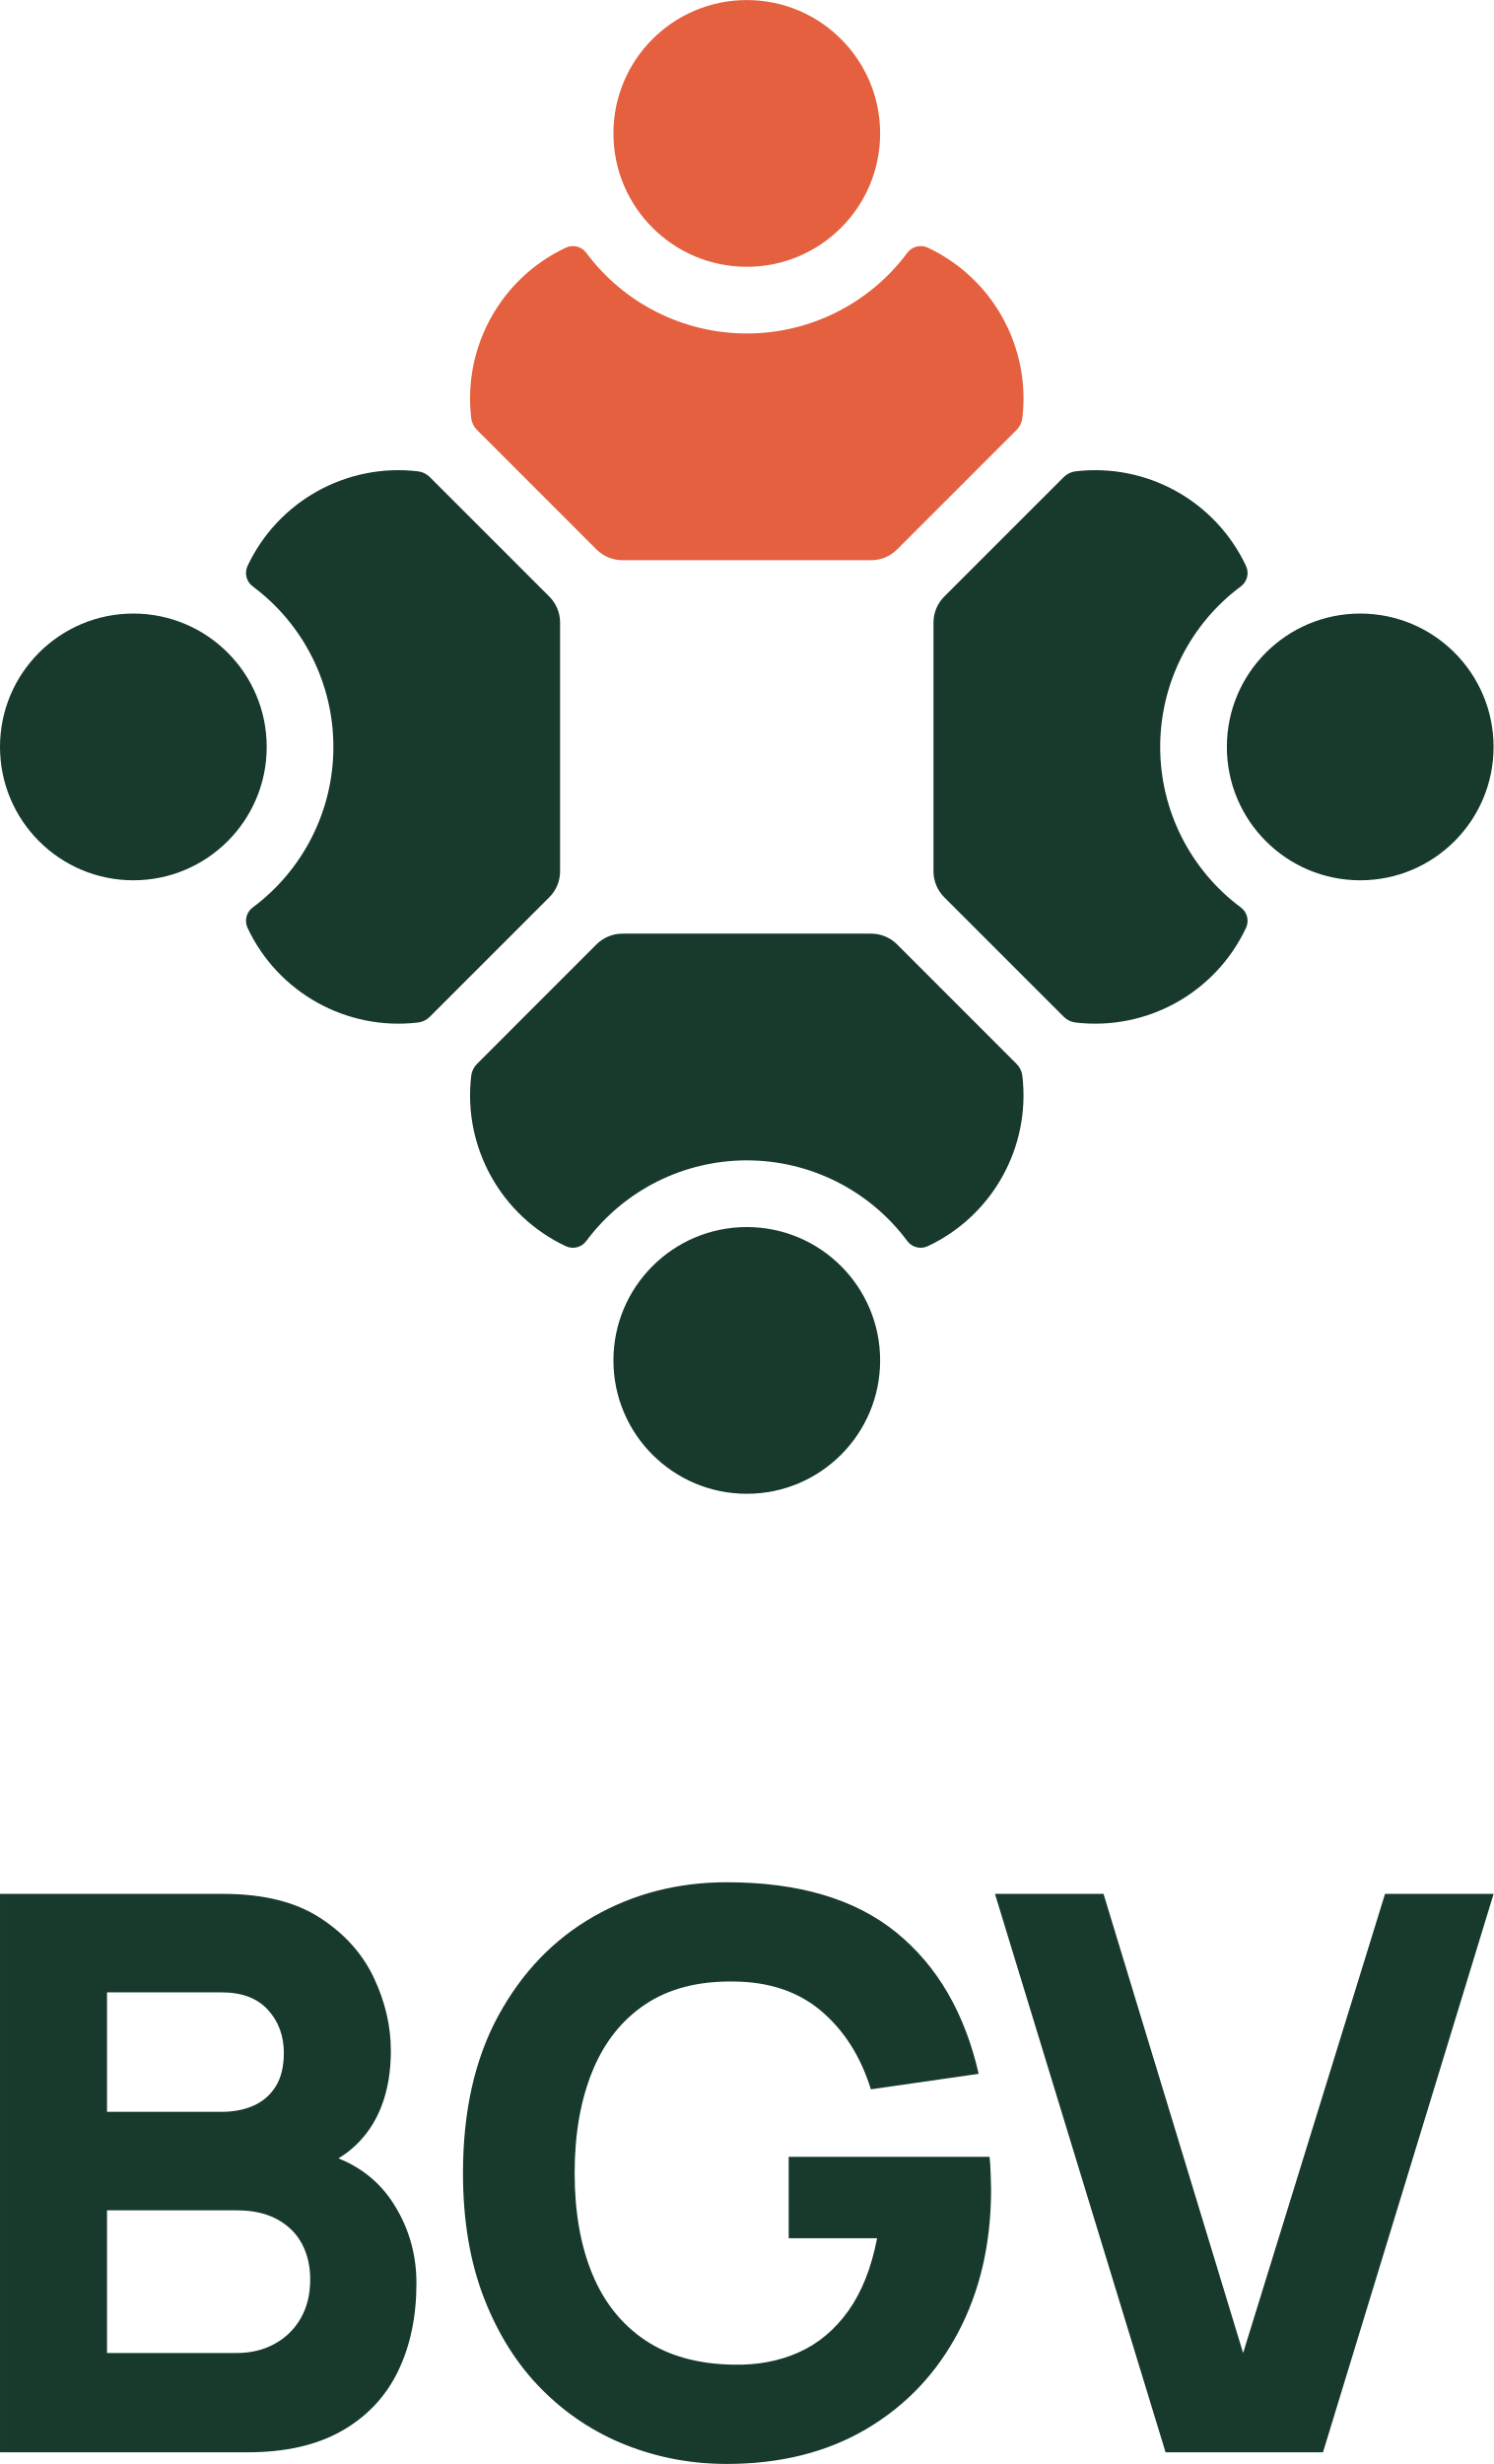
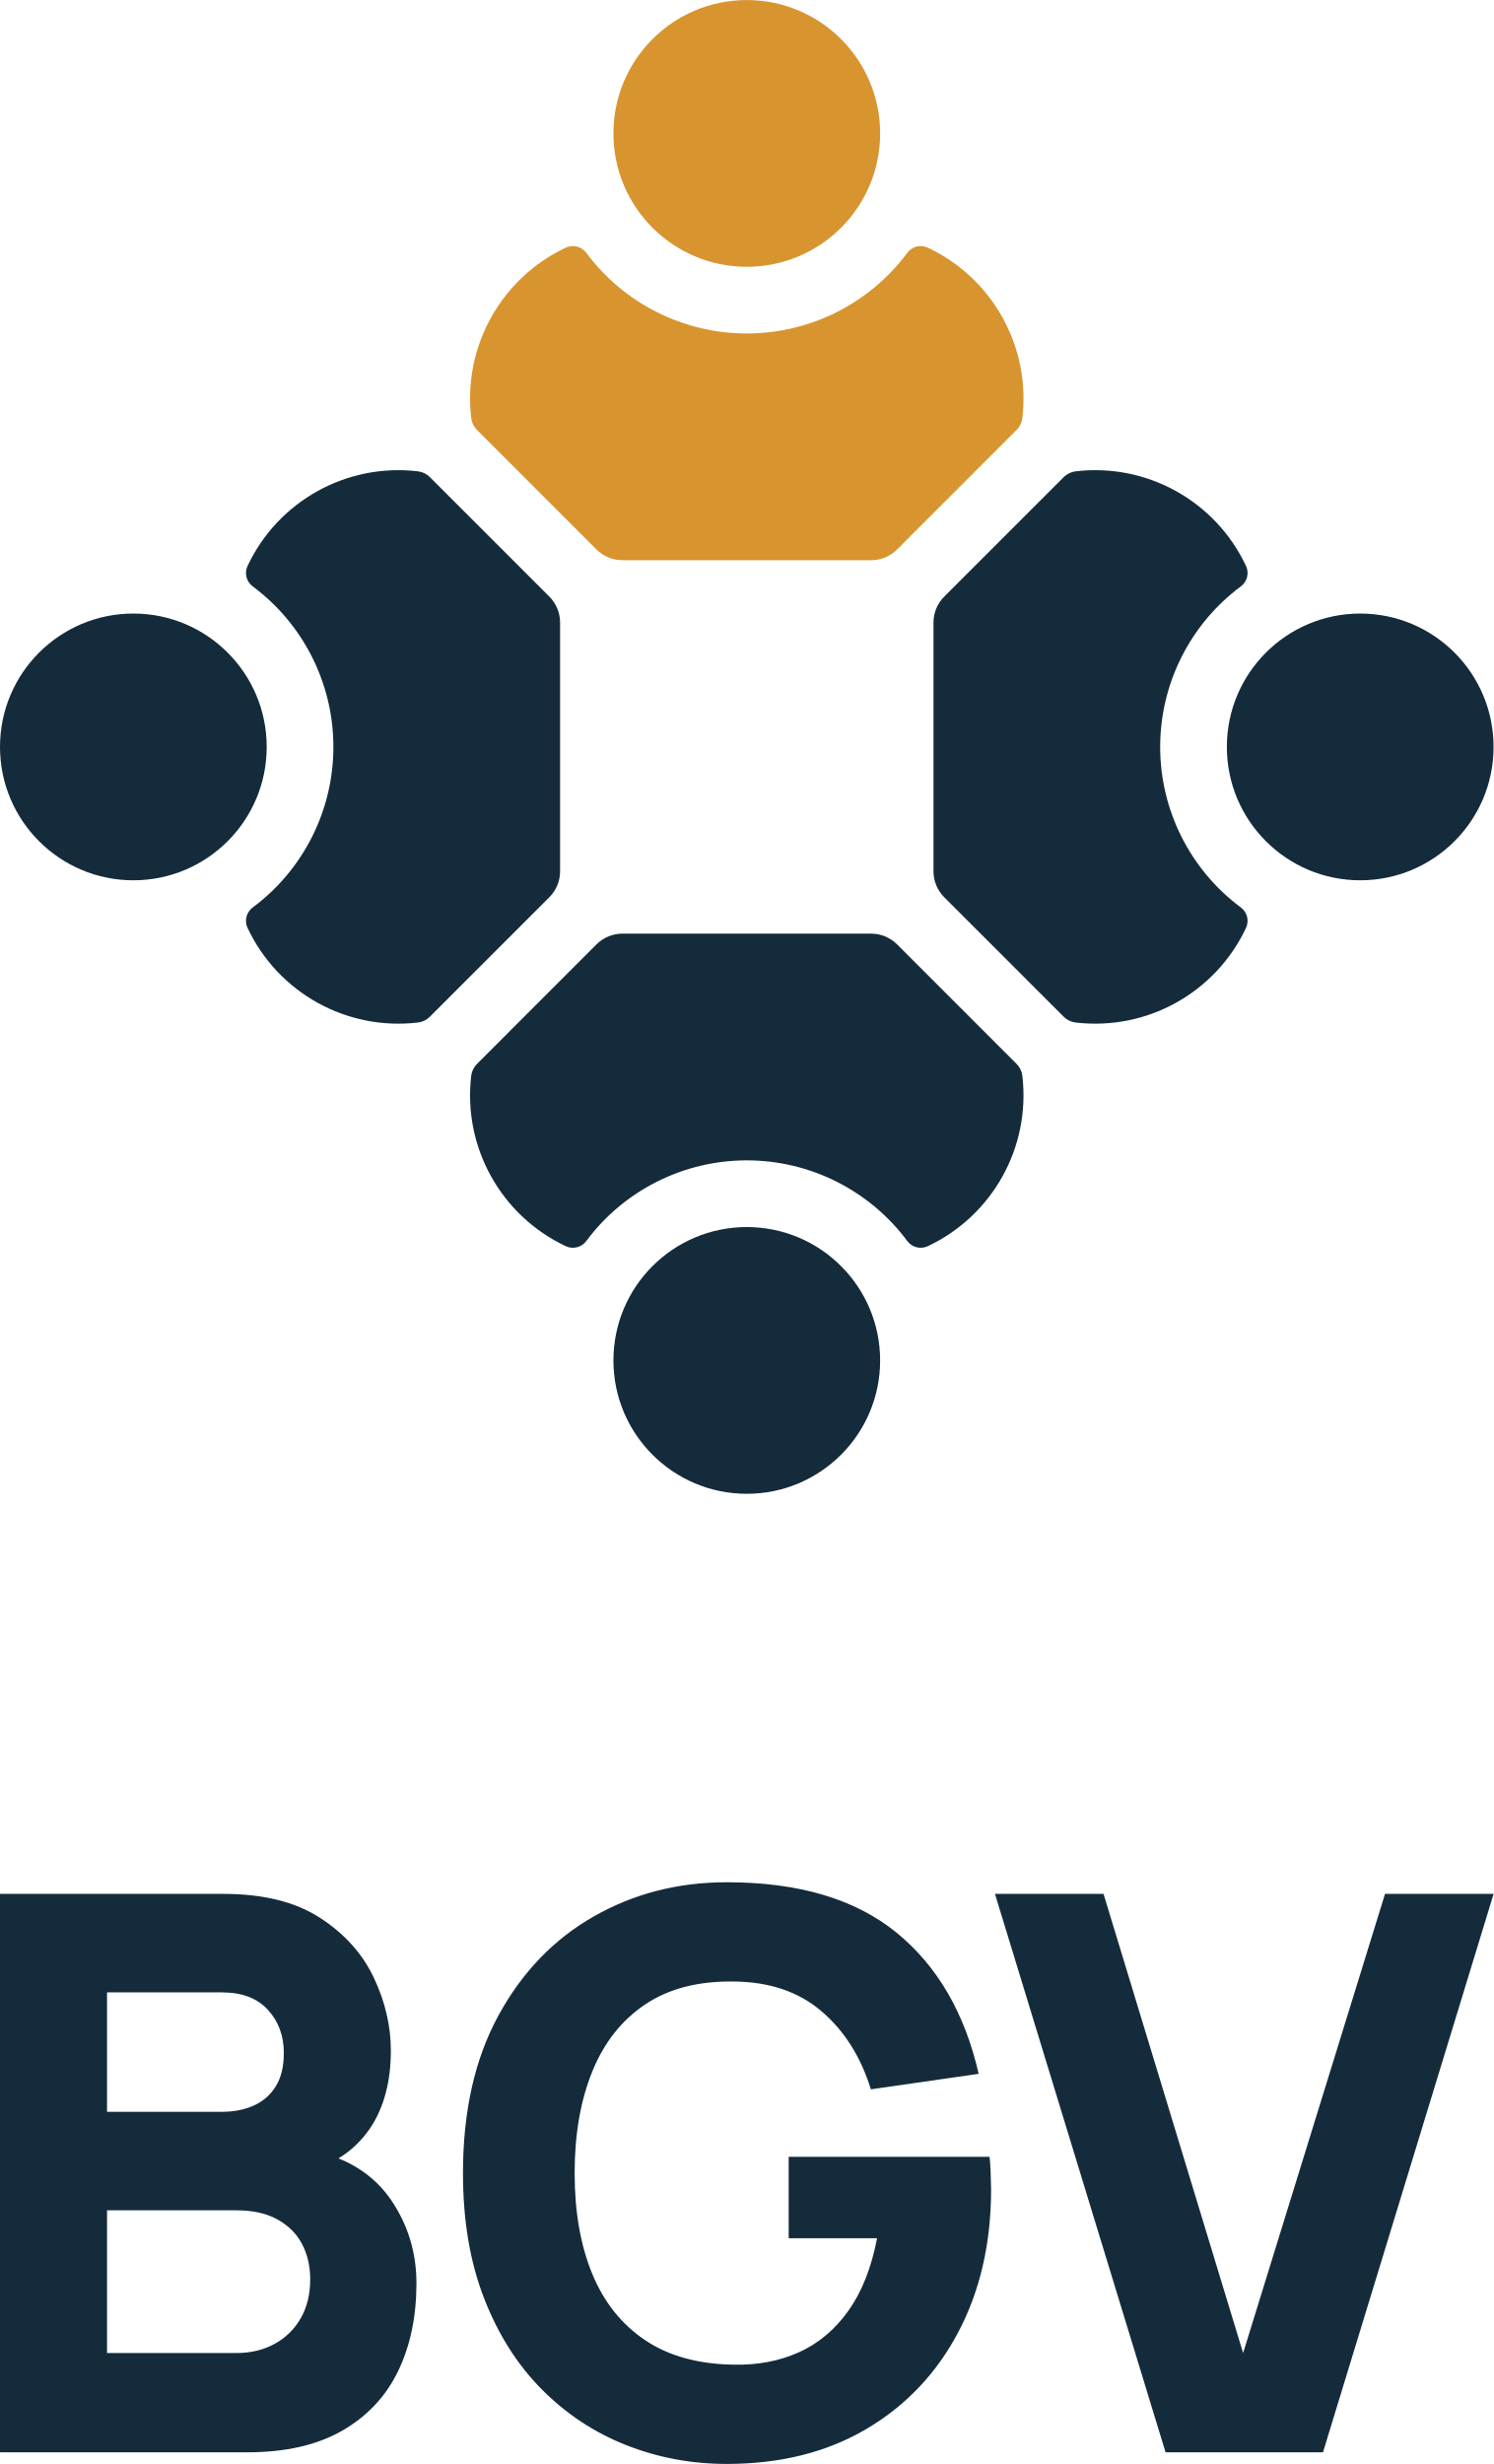
<svg xmlns="http://www.w3.org/2000/svg" width="896" height="1478" viewBox="0 0 896.00 1477.93" role="img" aria-label="Board Game Verse">
  <g transform="translate(0.00 0.00) scale(1) translate(-64 -64)">
-     <g transform="rotate(0 512 512)" fill="#E4603F">
+     <g transform="rotate(0 512 512)" fill="#D8942F">
      <path d="M512.00,400.00 L586.60,400.00 A22,22 0 0 0 602.16,393.56 L673.87,321.84 A12,12 0 0 0 677.31,314.77 A100,100 0 0 0 620.58,212.52 A10,10 0 0 0 608.30,215.60 A120,120 0 0 1 512.00,264.00 A120,120 0 0 1 415.70,215.60 A10,10 0 0 0 403.42,212.52 A100,100 0 0 0 346.69,314.77 A12,12 0 0 0 350.13,321.84 L421.84,393.56 A22,22 0 0 0 437.40,400.00 Z" />
      <circle cx="512" cy="144" r="80" />
    </g>
-     <g transform="rotate(90 512 512)" fill="#173A2D">
+     <g transform="rotate(90 512 512)" fill="#142B3B">
      <path d="M512.00,400.00 L586.60,400.00 A22,22 0 0 0 602.16,393.56 L673.87,321.84 A12,12 0 0 0 677.31,314.77 A100,100 0 0 0 620.58,212.52 A10,10 0 0 0 608.30,215.60 A120,120 0 0 1 512.00,264.00 A120,120 0 0 1 415.70,215.60 A10,10 0 0 0 403.42,212.52 A100,100 0 0 0 346.69,314.77 A12,12 0 0 0 350.13,321.84 L421.84,393.56 A22,22 0 0 0 437.40,400.00 Z" />
      <circle cx="512" cy="144" r="80" />
    </g>
-     <g transform="rotate(180 512 512)" fill="#173A2D">
+     <g transform="rotate(180 512 512)" fill="#142B3B">
      <path d="M512.00,400.00 L586.60,400.00 A22,22 0 0 0 602.16,393.56 L673.87,321.84 A12,12 0 0 0 677.31,314.77 A100,100 0 0 0 620.58,212.52 A10,10 0 0 0 608.30,215.60 A120,120 0 0 1 512.00,264.00 A120,120 0 0 1 415.70,215.60 A10,10 0 0 0 403.42,212.52 A100,100 0 0 0 346.69,314.77 A12,12 0 0 0 350.13,321.84 L421.84,393.56 A22,22 0 0 0 437.40,400.00 Z" />
      <circle cx="512" cy="144" r="80" />
    </g>
-     <g transform="rotate(270 512 512)" fill="#173A2D">
+     <g transform="rotate(270 512 512)" fill="#142B3B">
      <path d="M512.00,400.00 L586.60,400.00 A22,22 0 0 0 602.16,393.56 L673.87,321.84 A12,12 0 0 0 677.31,314.77 A100,100 0 0 0 620.58,212.52 A10,10 0 0 0 608.30,215.60 A120,120 0 0 1 512.00,264.00 A120,120 0 0 1 415.70,215.60 A10,10 0 0 0 403.42,212.52 A100,100 0 0 0 346.69,314.77 A12,12 0 0 0 350.13,321.84 L421.84,393.56 A22,22 0 0 0 437.40,400.00 Z" />
      <circle cx="512" cy="144" r="80" />
    </g>
  </g>
-   <g transform="translate(-32.56 1470.95) scale(0.23261)" fill="#173A2D">
+   <g transform="translate(-32.56 1470.95) scale(0.23261)" fill="#142B3B">
    <path d="M140 0V-1440H716Q870 -1440 965.0 -1378.5Q1060 -1317 1104.0 -1224.0Q1148 -1131 1148 -1036Q1148 -915 1094 -835Q1061 -787 1013 -758Q1097 -724 1147 -653Q1214 -556 1214 -436Q1214 -307 1166.5 -209.0Q1119 -111 1022.0 -55.5Q925 0 778 0ZM416 -256H750Q805 -256 848.0 -279.5Q891 -303 915.5 -345.5Q940 -388 940 -446Q940 -497 919.0 -537.0Q898 -577 855.5 -600.5Q813 -624 750 -624H416ZM416 -878H712Q758 -878 794.0 -894.0Q830 -910 851.0 -943.5Q872 -977 872 -1030Q872 -1096 831.0 -1141.0Q790 -1186 712 -1186H416ZM2014.0 30Q1878.0 30 1755.0 -18.5Q1632.0 -67 1537.5 -162.0Q1443.0 -257 1388.5 -397.0Q1334.0 -537 1334.0 -720Q1334.0 -959 1425.5 -1126.5Q1517.0 -1294 1671.5 -1382.0Q1826.0 -1470 2014.0 -1470Q2292.0 -1470 2451.0 -1341.0Q2610.0 -1212 2664.0 -976L2386.0 -936Q2347.0 -1062 2258.5 -1137.5Q2170.0 -1213 2032.0 -1214Q1895.0 -1216 1804.0 -1155.0Q1713.0 -1094 1667.5 -982.0Q1622.0 -870 1622.0 -720Q1622.0 -570 1667.5 -460.0Q1713.0 -350 1804.0 -289.0Q1895.0 -228 2032.0 -226Q2125.0 -224 2200.5 -258.0Q2276.0 -292 2328.0 -365.0Q2380.0 -438 2402.0 -552H2174.0V-762H2692.0Q2694.0 -749 2695.0 -716.0Q2696.0 -683 2696.0 -678Q2696.0 -471 2612.0 -311.0Q2528.0 -151 2375.0 -60.5Q2222.0 30 2014.0 30ZM3146.0 0 2706.0 -1440H2986.0L3346.0 -256L3712.0 -1440H3992.0L3552.0 0Z" />
  </g>
</svg>
